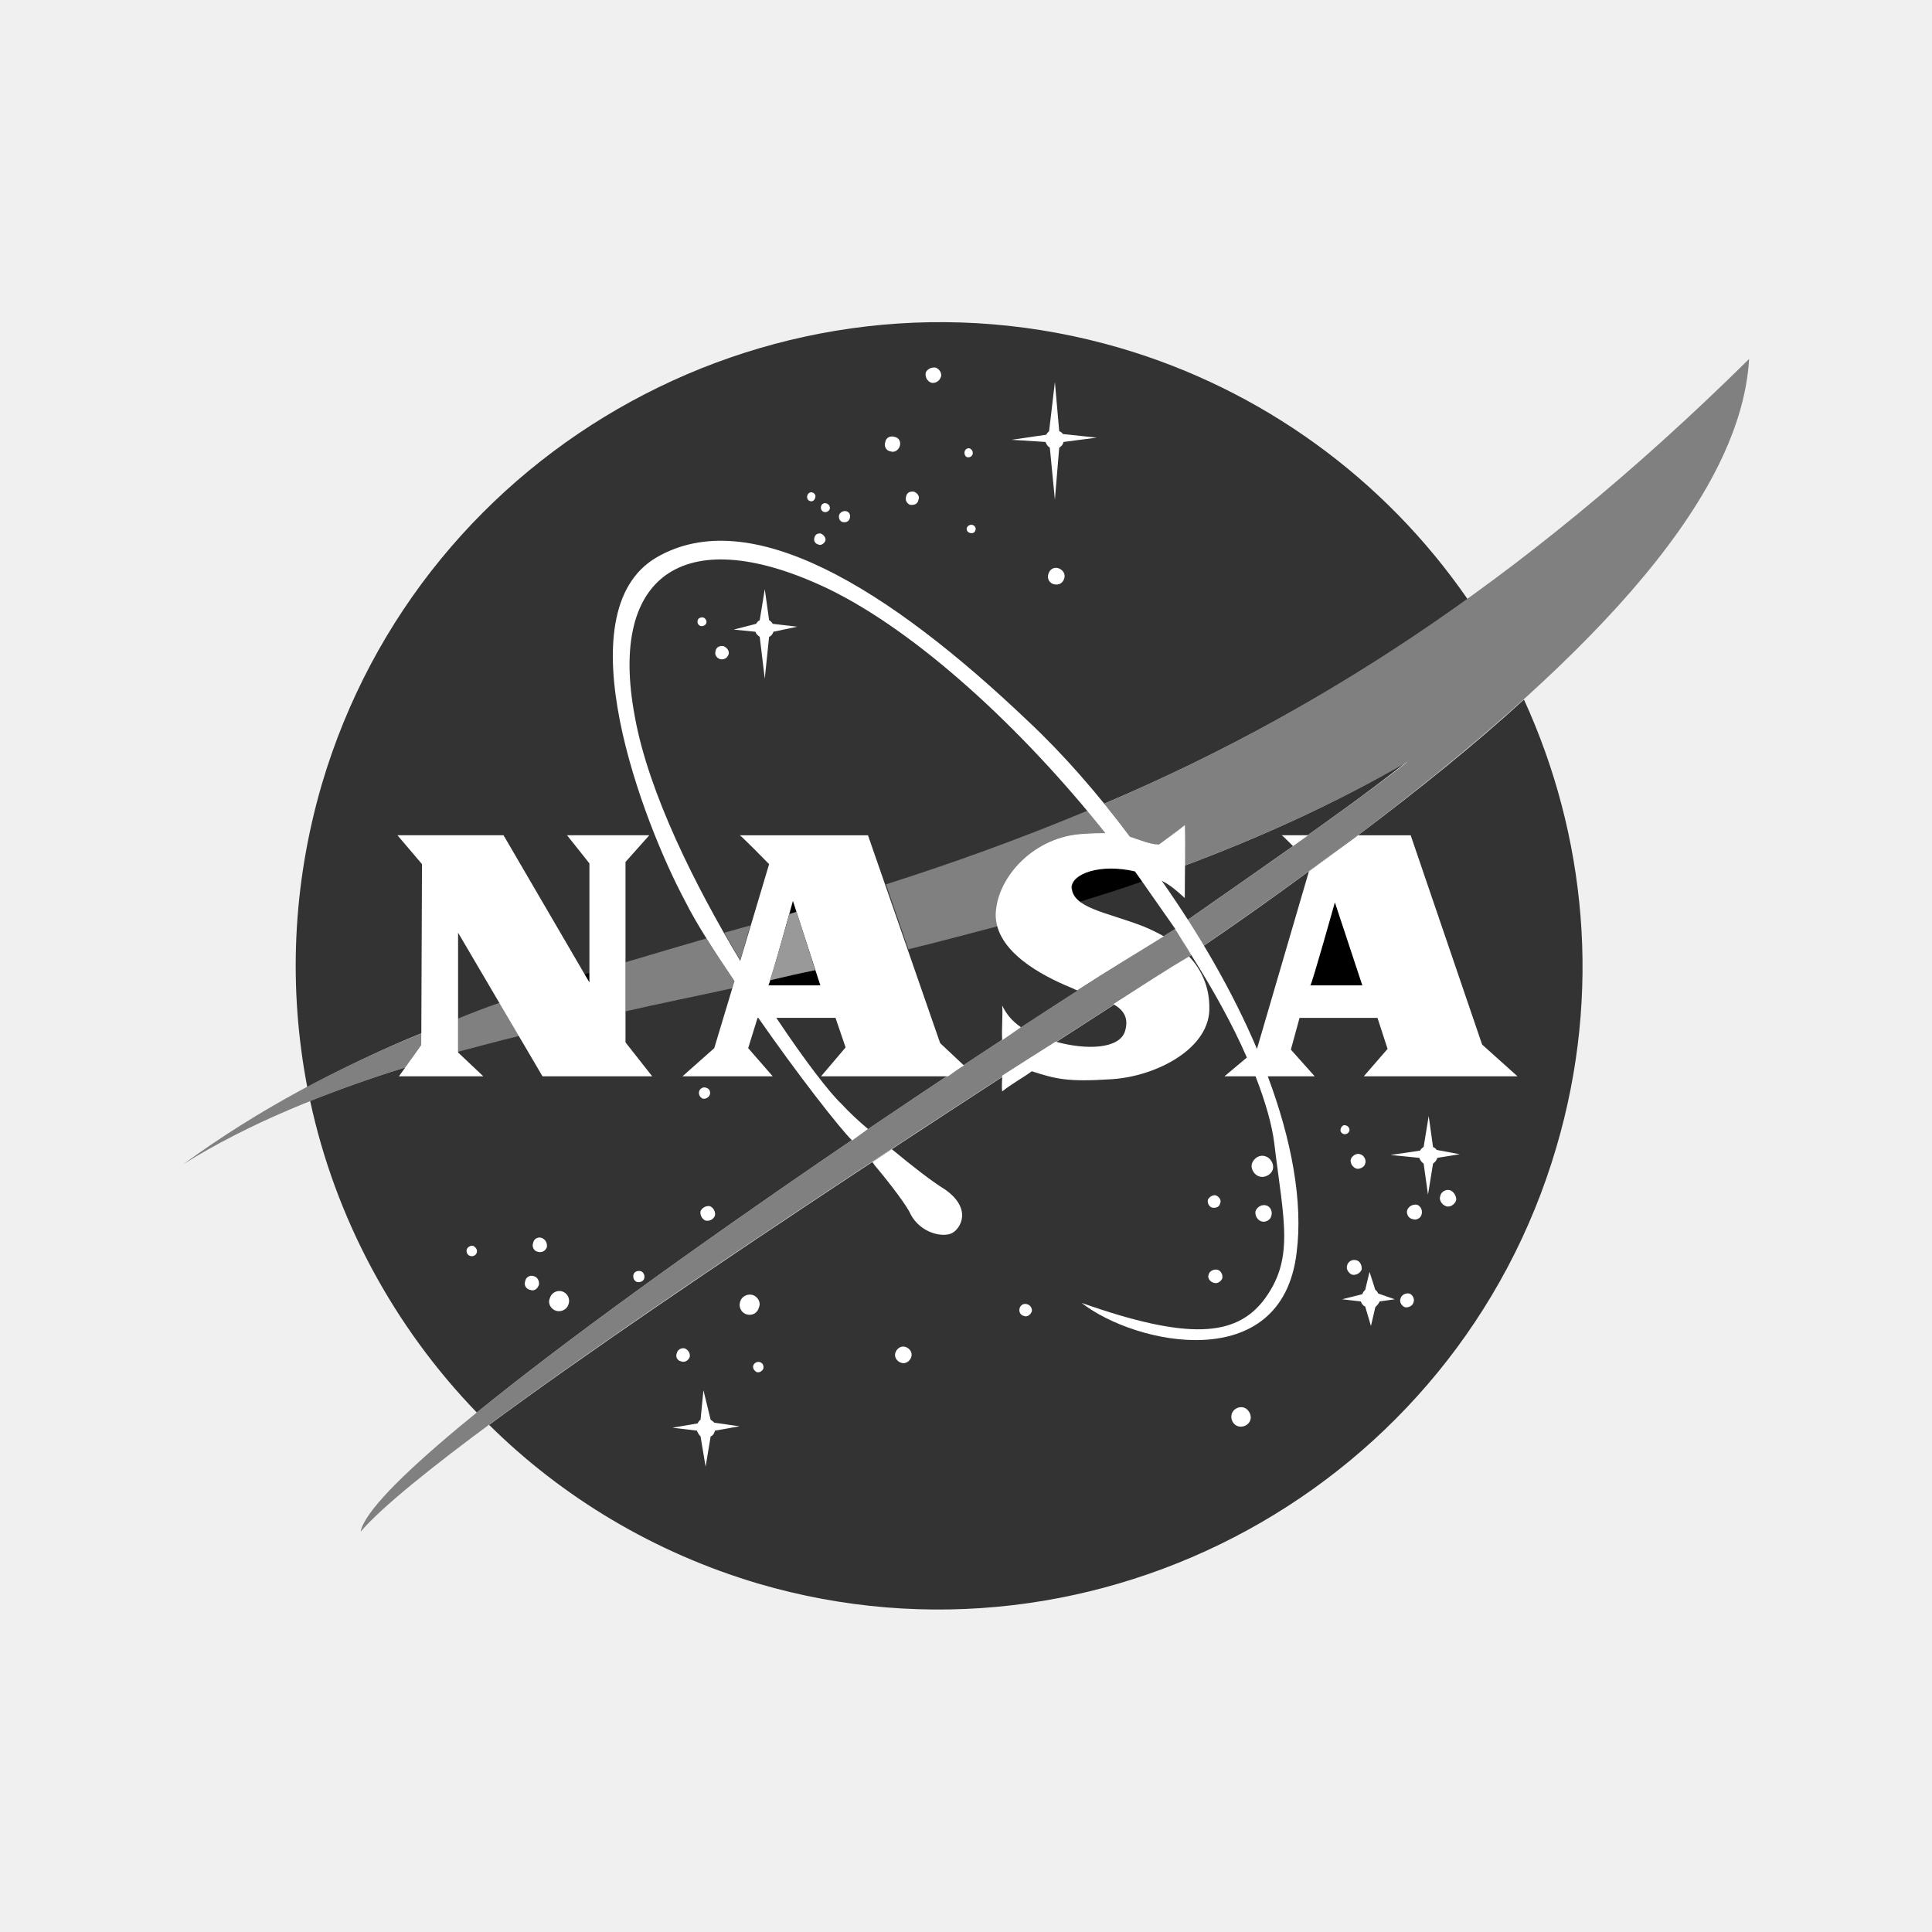
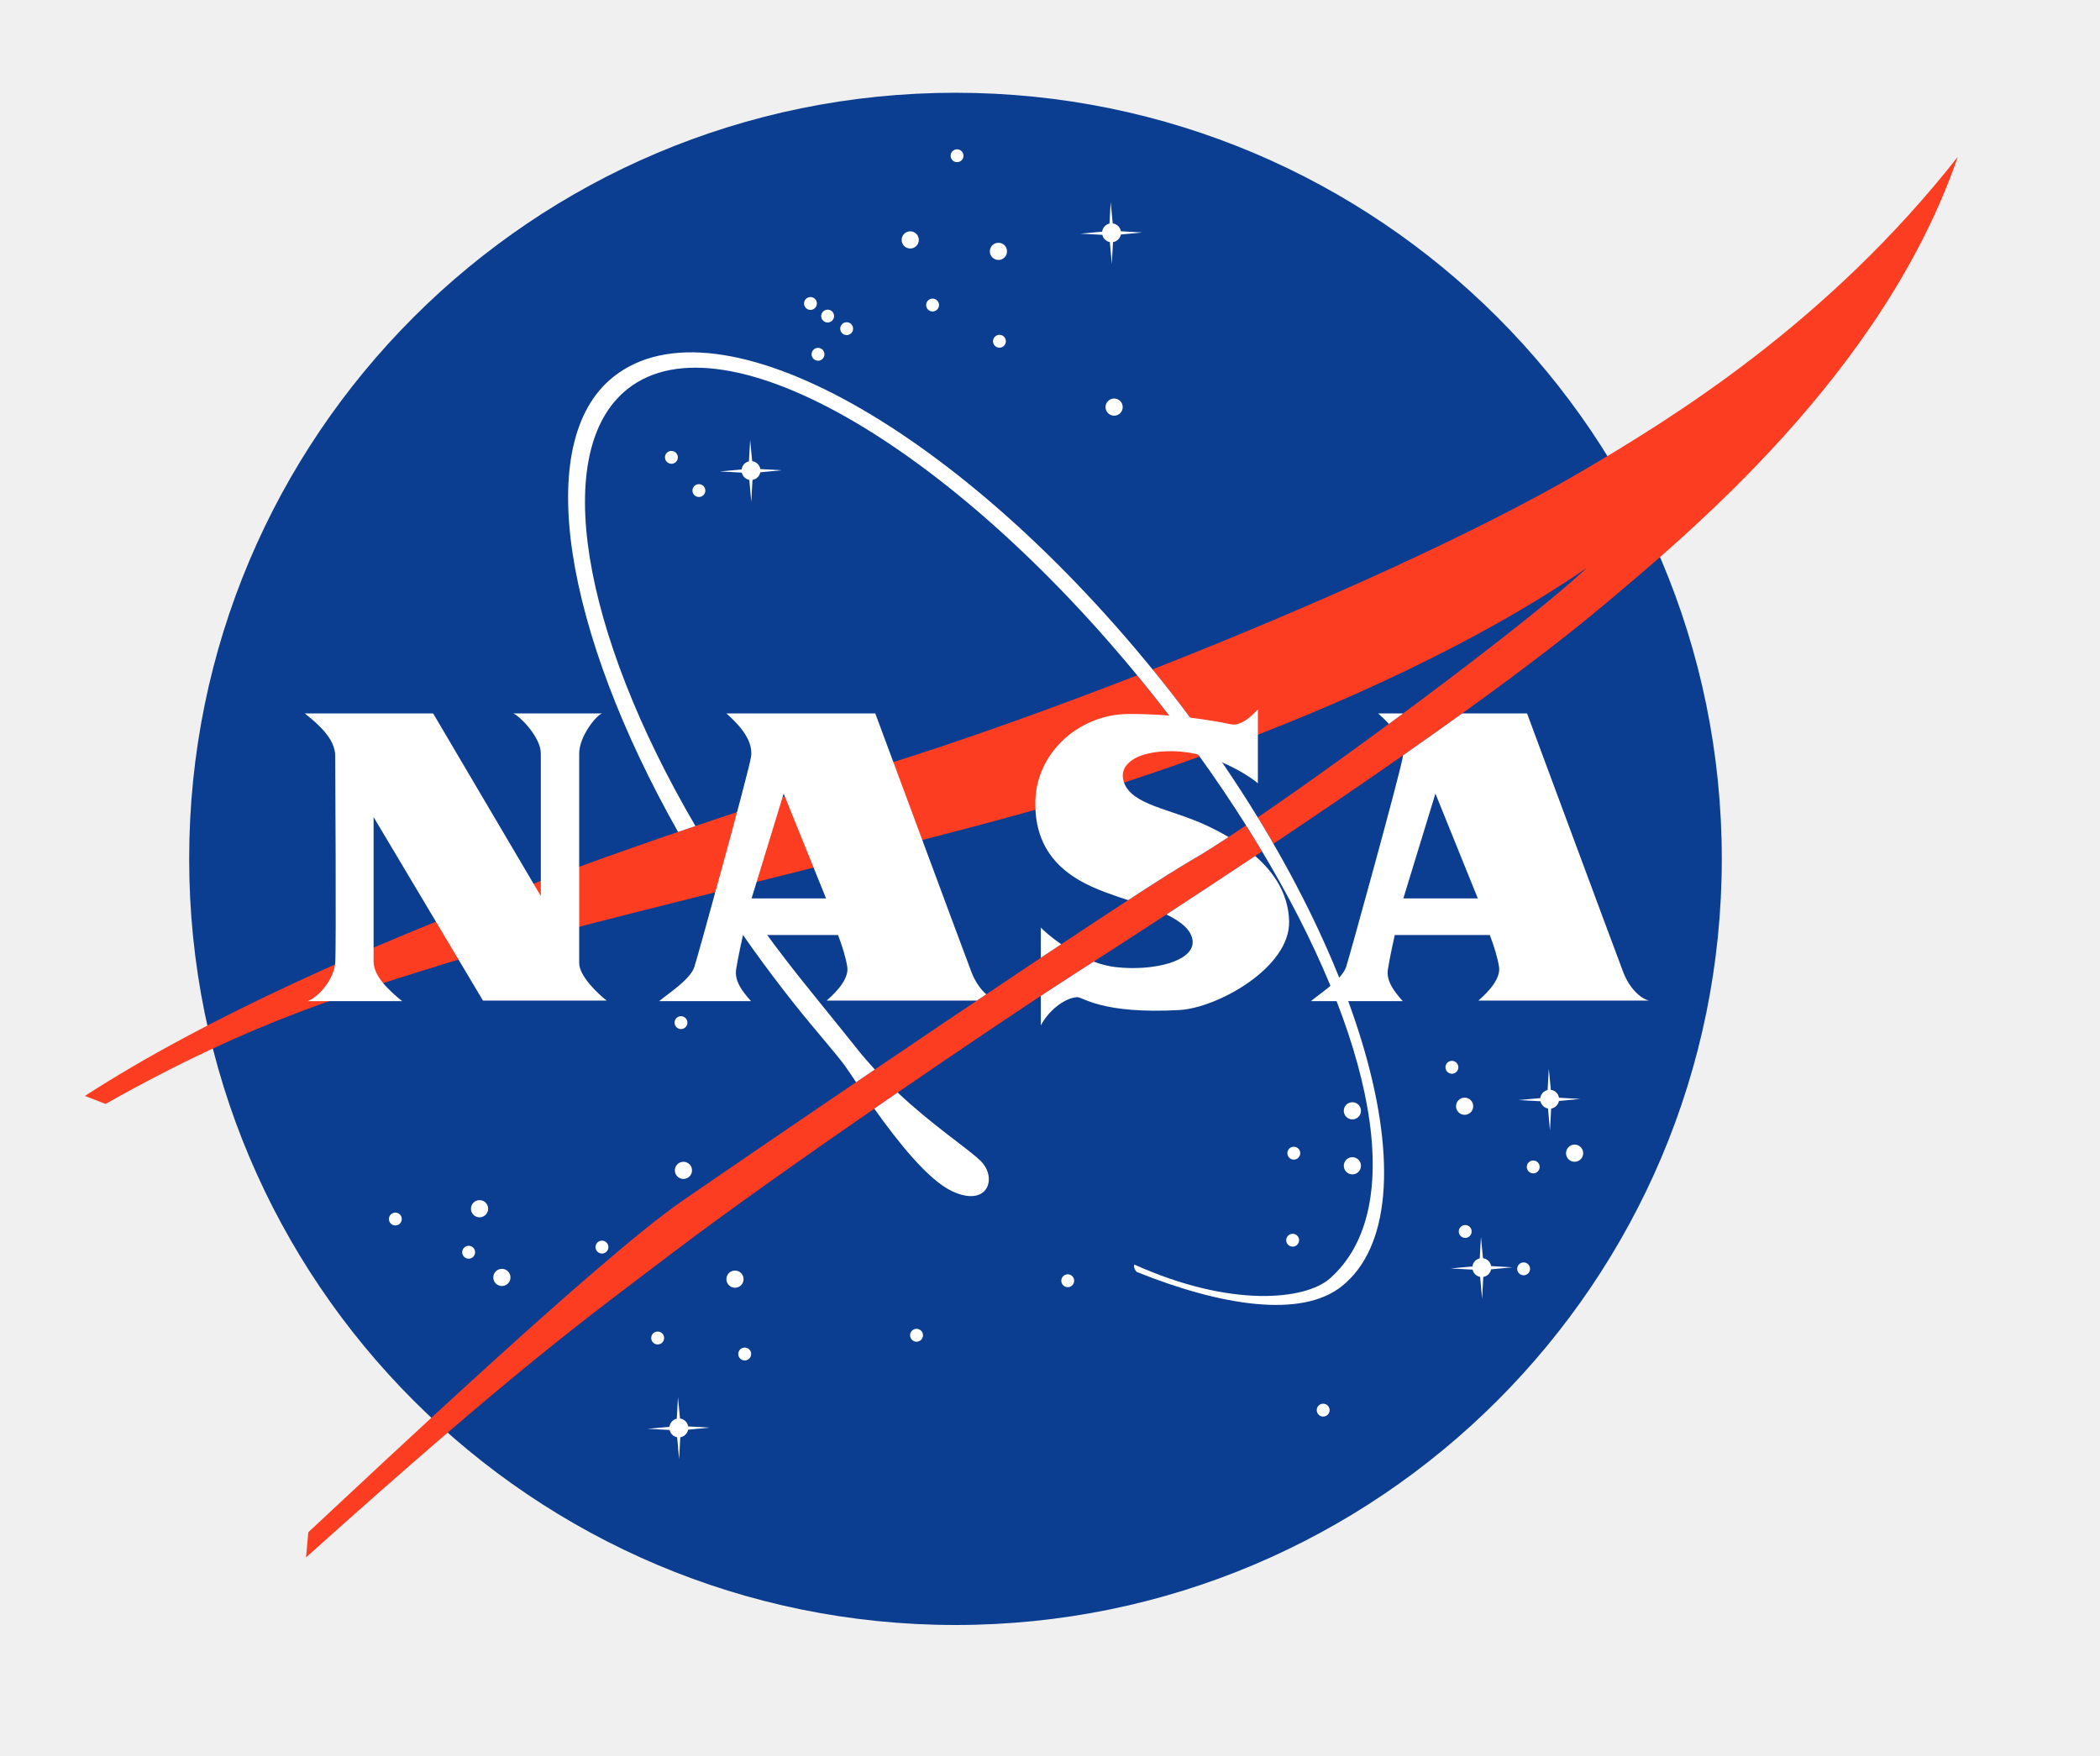
- <svg xmlns="http://www.w3.org/2000/svg" width="2500" height="2500" viewBox="0 0 192.756 192.756" version="1.1" id="svg5845">
-   <defs id="defs5849" />
-   <g fill-rule="evenodd" clip-rule="evenodd" id="g5843">
-     <path opacity="0" fill="#fff" d="M0 0h192.756v192.756H0V0z" id="path5819" />
-     <path d="M117.27 92.694c.432.432.936 1.8 1.584 2.592-15.84 10.151-50.615 32.544-70.055 46.872 7.272 7.199 16.416 12.744 26.856 15.84 33.912 9.936 69.695-9.648 79.631-43.561 4.537-15.408 2.953-31.103-3.238-44.639-4.896 4.464-10.514 9-16.561 13.536-.217.072-.359.216-.576.36-4.752 3.6-9.721 7.2-14.904 10.728-.504-.864-1.08-1.728-1.584-2.592 3.6-2.52 7.129-4.968 10.584-7.416l.145-.144c3.959-2.808 7.775-5.544 11.303-8.352-7.199 4.248-14.76 7.632-22.248 10.439-.07-1.368.072-2.736 0-4.032-.791.648-1.727 1.296-2.52 1.944-1.08-.072-1.727-.504-2.879-.792-.865-1.152-1.729-2.232-2.592-3.312 11.52-4.896 23.543-11.304 36.215-20.376A64.034 64.034 0 0 0 111.8 34.732c-33.913-9.936-69.697 9.576-79.705 43.561-2.952 10.152-3.312 20.375-1.44 30.168 3.816-2.018 7.56-3.816 11.448-5.4v1.295l-1.512 2.088a126.174 126.174 0 0 0-9.648 3.385c2.521 11.736 8.353 22.535 16.632 31.104 17.711-14.4 51.407-36.935 69.695-48.239z" id="path5821" style="fill:#333333" />
-     <path d="M58.806 97.086c-.144 0-.288.072-.504.145l.504.791v-.936z" id="path5823" />
-     <path d="M49.878 100.037a73.095 73.095 0 0 0-4.176 1.584v3.312c1.944-.504 4.032-1.08 6.12-1.584l-1.944-3.312zM42.102 103.062c-8.208 3.383-16.128 7.488-23.832 13.104 6.552-4.104 14.112-7.129 22.32-9.721l1.44-2.16.072-1.223zM110.215 80.167c.863 1.08 1.727 2.231 2.52 3.312 1.225.36 1.871.72 2.951.792.793-.648 1.729-1.296 2.52-1.944.072 1.368-.07 2.736 0 4.032 7.488-2.808 15.049-6.191 22.248-10.368-3.527 2.736-7.344 5.472-11.303 8.28l-.145.144c-3.455 2.448-6.984 4.896-10.584 7.416.504.864 1.08 1.728 1.584 2.592 5.111-3.528 10.152-7.128 14.904-10.728.217-.144.359-.288.576-.36 21.455-16.272 38.16-32.76 39.023-47.521-23.4 23.112-44.568 35.928-64.294 44.353zM73.062 98.598l.216-.719c-1.008-1.513-1.944-2.881-2.808-4.249-2.736.792-5.4 1.584-8.064 2.375v4.896c3.456-.792 7.056-1.51 10.656-2.303zM117.197 92.694c.504.504 1.008 1.8 1.656 2.592-20.951 13.392-74.591 47.88-82.872 57.528 1.441-7.56 56.161-44.568 81.216-60.12zM72.27 93.054c.504.936 1.08 1.872 1.584 2.736l1.008-3.456c-.864.216-1.728.504-2.592.72zM99.559 92.406c-.145-.36-.145-.792-.145-1.224.072-3.744 3.816-7.776 8.713-7.992.863-.072 1.584-.072 2.23-.072-.576-.792-1.223-1.512-1.871-2.232-6.912 2.88-13.536 5.256-20.088 7.344l2.232 6.48c2.952-.72 5.904-1.512 8.929-2.304z" fill="#adacac" id="path5825" style="fill:#808080" />
-     <path d="M113.959 87.942a5.527 5.527 0 0 0-.793-1.008c-3.385-.792-6.191.216-6.191 1.584 0 .648.287 1.08.791 1.44 2.088-.648 4.175-1.296 6.193-2.016z" id="path5827" />
-     <path d="M130.518 83.334l-1.512 1.08c-.648-.648-1.152-1.152-1.152-1.08h2.664zM101.861 102.486c-.646.432-1.223.863-1.871 1.295-.072-1.15.072-2.303 0-3.455.432.863.936 1.512 1.871 2.16zM87.03 115.949l1.944-1.295c2.088 1.729 4.032 3.24 5.328 4.031 2.735 1.945 1.512 3.889.72 4.32-.864.504-3.168.072-4.176-1.871-.288-.721-2.016-3.025-3.6-4.896a1 1 0 0 0-.216-.289zM111.078 100.182c2.809-1.799 5.328-3.455 7.561-4.751 1.223 1.296 2.016 3.023 2.016 5.041.145 4.104-5.256 6.912-9.721 7.199-4.391.287-5.543 0-7.992-.791-.863.646-2.088 1.295-2.951 2.016-.072-.504 0-1.08 0-1.584a585.07 585.07 0 0 1 5.328-3.385c3.096.863 6.336.721 6.912-1.008.431-1.368-.145-2.161-1.153-2.737z" fill="#fff" id="path5829" style="fill:#ffffff" />
-     <path d="M118.854 95.286c2.232 3.528 4.176 7.056 5.545 10.224l-2.232 1.873h3.096c1.008 2.592 1.656 4.895 1.873 6.695.936 7.775 2.088 11.592-1.152 15.768-2.736 3.385-7.271 3.961-18.072.145 5.328 4.176 20.016 7.344 21.455-5.041.648-5.039-.504-11.23-2.879-17.566h4.68l-2.377-2.664.865-3.168h7.775l1.008 3.096-2.375 2.736H151.4l-3.529-3.168-7.127-20.88h-5.256a801.603 801.603 0 0 0-4.896 3.6l-5.184 17.712c-2.447-5.76-5.76-11.448-9.504-16.776.863.432 1.512 1.008 2.303 1.728 0-2.376.072-4.896 0-7.272-.791.648-1.727 1.296-2.592 1.944-1.008-.072-1.727-.432-2.879-.792-3.168-4.248-6.625-8.208-10.08-11.448-14.114-13.466-27.865-21.818-37.154-16.418-9.36 5.472-1.368 26.424 2.88 34.344 1.152 2.304 2.952 5.04 4.896 7.92l-2.016 6.695-3.168 2.809h9l-2.448-2.809.936-3.023h.072c3.96 5.688 8.064 10.943 9.36 12.238.504-.359 1.08-.791 1.584-1.15-.936-.793-1.872-1.656-2.664-2.521-1.152-1.08-3.6-4.248-6.48-8.566h5.904l1.008 2.951-2.448 2.881H94.59c.504-.361 1.08-.793 1.584-1.08l-2.376-2.232-7.2-20.736H73.782c-.072-.216 2.952 2.88 2.952 2.88l-2.88 9.648c-4.536-7.56-9.144-16.776-10.512-24.336-2.736-14.472 5.256-19.512 19.368-12.744 8.712 4.248 19.079 13.68 27.575 24.336-.574 0-1.295 0-2.158.072-4.896.216-8.641 4.248-8.785 7.992-.072 3.744 4.68 6.191 7.488 7.343.217.072.432.217.648.289 3.096-2.016 5.975-3.744 8.639-5.4-.646-.36-1.367-.72-2.088-1.008-3.744-1.44-6.982-1.8-7.127-3.888.072-1.368 2.879-2.376 6.336-1.584l4.031 5.76 1.585 2.591z" fill="#fff" id="path5831" style="fill:#ffffff" />
-     <path fill="#fff" d="M39.654 83.334h10.584l8.568 14.687V86.142l-2.232-2.808h8.208l-2.376 2.664v18l2.664 3.385H54.126l-8.424-14.329v11.952l2.52 2.377h-8.424l2.232-3.098.072-18.071-2.448-2.88z" id="path5833" style="fill:#ffffff" />
-     <path d="M76.662 98.311h5.184l-2.736-8.424c0-.001-2.304 8.351-2.448 8.424z" id="path5835" />
-     <path d="M79.47 90.966a9.065 9.065 0 0 1-.72.216c-.504 1.872-1.512 5.328-1.944 6.625 1.512-.361 3.096-.721 4.536-1.008l-1.872-5.833z" fill="#adacac" id="path5837" style="fill:#999999" />
-     <path d="M130.734 98.311h5.184l-2.736-8.28c0-.001-2.303 8.207-2.448 8.28z" id="path5839" />
-     <path d="M93.366 36.678c.36.144.648.576.504.936-.144.432-.576.648-.936.576-.432-.144-.648-.576-.576-1.008.144-.36.576-.576 1.008-.504zM75.078 129.197c.504.145.864.721.648 1.225-.144.576-.648.863-1.224.721a.994.994 0 0 1-.648-1.297c.144-.504.72-.791 1.224-.649zM56.07 128.838a.994.994 0 0 1 .648 1.297c-.144.504-.72.791-1.224.646-.504-.143-.864-.719-.648-1.223a.986.986 0 0 1 1.224-.72zM70.83 120.342c.36.145.576.576.504.936-.145.361-.504.576-.937.504-.36-.143-.576-.576-.504-.936.145-.36.577-.576.937-.504zM63.918 126.822c.288.072.432.432.36.719-.072.289-.432.434-.72.361s-.432-.432-.36-.721c.072-.286.36-.431.72-.359zM68.31 134.525c.36.145.576.504.504.865-.144.359-.504.576-.864.432a.577.577 0 0 1-.432-.793c.072-.359.432-.576.792-.504zM75.798 135.895c.288.072.432.359.36.646-.072.217-.36.434-.648.361-.288-.145-.432-.432-.36-.648.072-.287.432-.432.648-.359zM121.303 119.262c.359.145.576.504.432.793-.072.359-.432.504-.793.432-.287-.072-.504-.432-.432-.793.144-.288.504-.505.793-.432zM121.445 126.678c.361.072.576.504.504.863-.143.361-.576.576-.863.434-.359-.072-.648-.504-.504-.793.072-.36.504-.577.863-.504zM126.342 120.27c.359.072.648.576.504 1.008-.072.434-.576.721-1.008.576-.432-.143-.648-.648-.576-1.008.144-.432.648-.721 1.08-.576zM126.27 115.373c.504.145.865.793.721 1.297s-.793.863-1.297.721c-.576-.145-.936-.793-.791-1.297.214-.576.79-.936 1.367-.721zM135.701 115.158c.361.072.648.576.504.936-.07.359-.574.576-.863.504-.432-.145-.648-.576-.576-.936.144-.359.576-.648.935-.504zM141.391 120.197c.359.145.576.576.432 1.008-.072.289-.504.576-.863.434-.434-.072-.648-.504-.576-.865.141-.432.575-.649 1.007-.577zM135.342 125.742c.359.072.576.576.504.936-.145.359-.576.576-.936.504-.359-.145-.648-.576-.504-.936.073-.359.504-.648.936-.504zM140.598 129.055c.289.07.576.504.432.863-.07.359-.504.576-.863.504-.359-.145-.576-.576-.432-.863.072-.362.503-.577.863-.504zM144.701 118.758c.361.145.648.648.576 1.008-.143.432-.646.721-1.008.576-.432-.145-.719-.648-.576-1.008.073-.432.577-.721 1.008-.576zM134.262 112.277c.289.072.432.361.359.576-.07.217-.359.361-.574.289-.217-.072-.361-.289-.289-.504.072-.288.289-.433.504-.361zM124.109 140.43c.432.145.793.721.648 1.225s-.721.791-1.225.648c-.504-.145-.791-.721-.646-1.225.143-.504.719-.793 1.223-.648zM70.47 108.533c.288.072.432.361.36.648-.072.289-.432.504-.72.432-.288-.143-.432-.432-.36-.719.072-.289.432-.503.72-.361zM53.262 127.326c.36.072.576.504.504.863-.144.432-.504.648-.864.504a.639.639 0 0 1-.504-.863.64.64 0 0 1 .864-.504zM54.054 123.51c.36.145.576.504.504.936-.144.361-.504.576-.936.434-.36-.072-.576-.506-.432-.865a.639.639 0 0 1 .864-.505zM47.214 124.303c.288.143.432.432.36.646-.072.289-.36.434-.648.361s-.432-.361-.36-.648c.072-.217.36-.432.648-.359zM89.262 43.59c.432.072.648.504.504.936-.144.433-.576.648-.936.504-.432-.072-.648-.504-.504-.936.072-.432.504-.648.936-.504zM96.75 44.742c.216.072.359.36.287.576-.071.216-.287.36-.575.288-.144-.072-.288-.288-.216-.576.072-.216.288-.36.504-.288zM97.037 52.375c.217.072.361.288.289.504-.072.288-.289.36-.576.288-.216-.072-.36-.288-.288-.504.072-.217.36-.361.575-.288zM81.054 49.134c.216.072.36.288.288.504-.072.288-.288.432-.504.36-.288-.072-.36-.36-.288-.576.072-.216.288-.36.504-.288zM82.422 50.214c.288.072.432.36.36.576-.072.216-.36.359-.576.288-.216-.072-.36-.288-.288-.576.072-.216.288-.36.504-.288zM70.11 61.59c.288.072.432.36.36.576-.072.216-.36.359-.576.288-.216-.072-.36-.288-.288-.576.072-.216.288-.288.504-.288zM84.438 51.006c.288.072.432.36.36.648-.072.36-.36.504-.72.432-.288-.072-.432-.36-.36-.72.144-.288.432-.432.72-.36zM81.918 53.238c.288.144.504.432.432.72-.144.288-.432.504-.72.36-.288-.072-.504-.36-.36-.72.072-.288.36-.431.648-.36zM91.206 49.062c.36.144.576.504.432.792-.072.432-.432.576-.864.504-.288-.144-.504-.432-.36-.864.072-.36.432-.504.792-.432zM72.198 64.47c.36.144.576.504.504.792-.144.432-.504.576-.864.504-.36-.144-.576-.432-.432-.864.072-.36.432-.504.792-.432zM105.605 56.694c.432.144.721.576.576 1.008-.145.504-.576.72-1.08.576a.778.778 0 0 1-.504-1.008c.145-.504.577-.72 1.008-.576zM104.67 43.014l.576-4.896.432 4.896c.145.072.289.144.359.288l3.385.36-3.312.432c-.072.288-.215.432-.432.576l-.432 5.184-.504-5.184a1.124 1.124 0 0 1-.432-.576l-3.385-.216 3.457-.504c.071-.144.216-.288.288-.36zM75.798 61.878l.504-3.096.432 3.096a.862.862 0 0 1 .36.36l2.448.288-2.376.504c-.072.216-.216.432-.433.504l-.432 4.176-.504-4.176c-.216-.144-.36-.288-.432-.504l-2.16-.216 2.232-.576a.876.876 0 0 1 .361-.36zM142.037 114.438l.504-3.096.434 3.096c.143.072.287.145.359.289l2.305.432-2.232.359a1.121 1.121 0 0 1-.432.576l-.504 3.096-.434-3.096a1.13 1.13 0 0 1-.432-.576l-2.879-.287 2.951-.432a.882.882 0 0 1 .36-.361zM136.205 128.693l.434-1.799.576 1.799c.143.072.215.217.287.361l1.656.576-1.512.215c-.072.217-.289.432-.432.576l-.434 1.873-.576-1.945c-.215-.072-.359-.287-.432-.504l-1.871-.215 2.016-.506c.073-.214.145-.286.288-.431zM69.894 141.654l.288-2.953.72 2.953c.144.072.288.215.36.287l2.52.361-2.448.432c-.072.287-.216.504-.432.576l-.504 3.023-.504-3.023a1.584 1.584 0 0 1-.36-.576l-2.448-.289 2.52-.432c.072-.144.144-.286.288-.359zM90.342 134.383c.432.143.72.574.576 1.008-.145.432-.576.719-1.008.576-.432-.145-.72-.576-.576-1.01.144-.432.576-.719 1.008-.574zM102.51 130.135c.289.07.504.432.432.719-.143.361-.504.576-.791.432-.361-.07-.504-.432-.432-.719a.573.573 0 0 1 .791-.432z" fill="#fff" id="path5841" style="fill:#ffffff" />
+ <svg xmlns="http://www.w3.org/2000/svg" height="92" viewBox="0 0 110 92" width="110">
+   <circle cx="50.049" cy="45" fill="#0b3d91" r="40.14" />
+   <g fill="#fff">
+     <circle cx="47.679" cy="12.57" r=".45" />
+     <circle cx="52.299" cy="13.17" r=".45" />
+     <circle cx="58.359" cy="21.33" r=".45" />
+     <circle cx="25.119" cy="63.33" r=".45" />
+     <circle cx="26.289" cy="66.93" r=".45" />
+     <circle cx="20.709" cy="63.87" r=".337" />
+     <circle cx="39.009" cy="70.942" r=".338" />
+     <circle cx="67.711" cy="64.98" r=".337" />
+     <circle cx="76.052" cy="55.92" r=".338" />
+     <circle cx="35.169" cy="23.962" r=".337" />
+     <circle cx="44.349" cy="17.22" r=".337" />
+     <circle cx="43.352" cy="16.56" r=".337" />
+     <circle cx="42.452" cy="15.9" r=".337" />
+     <circle cx="36.609" cy="25.703" r=".337" />
+     <circle cx="50.131" cy="8.16" r=".337" />
+     <circle cx="52.352" cy="17.88" r=".337" />
+     <circle cx="48.849" cy="15.982" r=".337" />
+     <circle cx="42.849" cy="18.563" r=".337" />
+     <circle cx="69.309" cy="73.883" r=".337" />
+     <circle cx="24.549" cy="65.61" r=".338" />
+     <circle cx="48.009" cy="69.96" r=".338" />
+     <circle cx="31.531" cy="65.34" r=".338" />
+     <circle cx="34.449" cy="70.103" r=".338" />
+     <circle cx="55.929" cy="67.103" r=".337" />
+     <circle cx="67.771" cy="60.42" r=".337" />
+     <circle cx="76.749" cy="64.522" r=".337" />
+     <circle cx="79.809" cy="66.48" r=".337" />
+     <circle cx="80.312" cy="61.14" r=".337" />
+     <circle cx="35.671" cy="53.58" r=".337" />
+     <circle cx="35.799" cy="61.32" r=".45" />
+     <circle cx="38.499" cy="67.02" r=".45" />
+     <circle cx="70.839" cy="61.08" r=".45" />
+     <circle cx="82.479" cy="60.42" r=".45" />
+     <circle cx="76.719" cy="57.96" r=".45" />
+     <circle cx="70.839" cy="58.2" r=".45" />
+     <path d="M58.71 12.288l1.119-.107-1.117-.063c-.035-.216-.208-.385-.426-.413l-.107-1.114-.064 1.123c-.202.045-.357.214-.382.424l-1.144.104 1.152.062c.042.193.198.344.394.38l.104 1.148.061-1.146C58.507 12.651 58.671 12.492 58.71 12.288z" />
+     <path d="M39.824 24.746l1.119-.107-1.117-.063c-.034-.216-.208-.385-.426-.413l-.107-1.114-.063 1.123c-.203.045-.358.214-.383.424l-1.144.104 1.152.062c.042.193.198.344.394.38l.104 1.148.062-1.146C39.622 25.11 39.786 24.95 39.824 24.746z" />
+     <path d="M81.659 57.684l1.119-.107-1.117-.063c-.034-.216-.208-.385-.426-.413l-.107-1.114-.063 1.123c-.202.045-.357.214-.382.424l-1.144.104 1.152.062c.042.193.198.344.394.38l.104 1.148.062-1.146C81.456 58.048 81.62 57.889 81.659 57.684z" />
+     <path d="M36.044 74.906l1.119-.107-1.117-.063c-.035-.216-.208-.385-.426-.413l-.107-1.113-.063 1.122c-.203.045-.358.214-.383.424l-1.144.104 1.152.062c.042.193.198.345.394.38l.104 1.148.062-1.146C35.841 75.27 36.006 75.11 36.044 74.906z" />
+     <path d="M78.104 66.506l1.119-.107-1.117-.063c-.034-.216-.208-.385-.426-.413l-.107-1.114-.063 1.122c-.202.045-.357.214-.382.424l-1.144.104 1.152.062c.042.193.198.344.394.38l.104 1.148.062-1.146C77.901 66.87 78.066 66.71 78.104 66.506z" />
+     <path d="M59.568 35.385c-4.667 1.814-9.219 3.433-13.06 4.635-7.805 2.444-29.16 9.06-42.06 17.4l1.08.42c7.86-4.44 12.969-5.835 17.88-7.38 5.34-1.68 22.603-5.72 30.42-7.92 2.641-.743 5.734-1.716 9.01-2.9-.762-1.063-1.566-2.129-2.412-3.193C60.143 36.088 59.856 35.734 59.568 35.385zM65.27 43.244c-1.13.763-2.077 1.372-2.74 1.756-3.84 2.22-22.561 15-26.82 17.94s-16.08 14.1-19.56 17.34l-.12 1.319c11.22-10.08 14.74-12.566 19.2-15.959 5.52-4.2 16.939-11.97 20.82-14.46 3.71-2.38 7.056-4.569 10.059-6.572-.049-.082-.098-.164-.147-.247C65.736 43.99 65.505 43.618 65.27 43.244zM82.809 24.72c-5.466 3.204-14.081 7.071-22.439 10.352.2.245.399.492.597.741.934 1.176 1.815 2.36 2.644 3.545 6.57-2.42 13.779-5.668 19.499-9.599-2.725 2.582-11.734 9.315-17.227 13.068.283.461.557.922.822 1.381 8.322-5.569 13.922-9.668 17.185-12.409 4.5-3.78 14.76-12.24 18.66-23.58C95.709 16.92 87.621 21.899 82.809 24.72z" fill="#fc3d21" />
+     <path d="M44.884 54.939c-.885-1.114-2.109-2.606-3.028-3.763-1.229-1.547-2.366-3.11-3.408-4.671-.34.085-.679.17-1.018.255 1.258 1.963 2.655 3.923 4.177 5.839 1.112 1.4 2.123 2.527 2.641 3.228.105.142.313.456.594.874.324-.22.651-.442.981-.666C45.504 55.688 45.189 55.323 44.884 54.939zM51.344 60.803c-.727-.688-2.49-1.837-4.325-3.561-.405.278-.814.56-1.224.844 1.185 1.67 2.799 3.721 4.063 4.319C51.762 63.307 52.275 61.685 51.344 60.803zM60.967 35.813c-10.492-13.206-23.309-20.461-28.835-16.07-4.292 3.41-2.53 13.376 3.386 23.845.306-.105.609-.208.909-.31-5.971-10.2-7.605-19.679-3.557-22.896 5.087-4.042 17.37 3.241 27.558 16.064 2.109 2.654 3.963 5.318 5.533 7.915 6.012 9.95 7.857 18.948 3.703 22.621-1.271 1.124-5.155 1.565-10.243-.725-.071.089.043.33.132.389 4.392 1.766 8.599 2.439 10.723.752C75.38 63.342 71.459 49.019 60.967 35.813z" />
+     <path d="M15.969 37.38h6.72l5.64 9.57c0 0 0-6.93 0-7.47 0-.84-1.065-1.935-1.44-2.1.45 0 4.38 0 4.65 0-.285.075-1.2 1.185-1.2 2.1 0 .45 0 10.5 0 10.98 0 .675.975 1.605 1.44 1.965h-6.48l-5.73-9.615c0 0 0 7.17 0 7.56 0 .75.735 1.47 1.5 2.085h-4.95c.705-.3 1.38-1.245 1.44-1.995s0-10.425 0-10.845C17.559 38.7 16.674 37.95 15.969 37.38z" />
+     <path d="M77.439 52.425h8.94c-.495-.12-1.05-.705-1.35-1.485-.3-.78-5.04-13.56-5.04-13.56H76.59c-.964.694-1.997 1.426-3.1 2.197-.003.028-.006.056-.011.083-.148.9-2.808 10.534-2.97 11.01-.225.66-1.38 1.395-1.845 1.785h4.815c-.48-.54-.87-1.065-.78-1.665.09-.6.36-1.8.36-1.8h4.98c.225.6.393 1.139.48 1.65C78.624 51.255 77.994 51.945 77.439 52.425zM73.509 47.07l1.68-5.49 2.22 5.49H73.509zM72.752 37.928c.247-.182.495-.365.742-.548h-1.305C72.319 37.5 72.534 37.689 72.752 37.928z" />
+     <path d="M38.559 50.79c.09-.6.36-1.8.36-1.8h4.98c.225.6.393 1.139.48 1.65.105.615-.525 1.305-1.08 1.785h7.871c.164-.11.327-.22.49-.329-.305-.27-.586-.675-.771-1.156-.3-.78-5.04-13.56-5.04-13.56h-7.8c.375.345 1.455 1.275 1.29 2.28-.147.9-2.808 10.534-2.97 11.01-.225.66-1.38 1.395-1.845 1.785h4.815C38.859 51.915 38.469 51.39 38.559 50.79zM41.049 41.58l2.22 5.49h-3.9L41.049 41.58z" />
+     <path d="M65.748 44.848c-1.468.978-3.017 1.999-4.649 3.065.732.355 1.315.801 1.371 1.377.104 1.082-2.07 1.605-4.035 1.38-.393-.045-.779-.148-1.147-.286-.408.263-.82.528-1.238.796-.425.273-.941.609-1.53.997v1.553c.39-.765 1.243-1.45 1.905-1.485.285-.015 1.275.9 5.355.675 1.98-.109 5.805-2.22 5.745-4.65C67.489 46.834 66.739 45.714 65.748 44.848zM54.519 48.6v1.582c.361-.241.717-.478 1.066-.709C55.036 49.091 54.647 48.734 54.519 48.6zM64.353 43.855c-.38-.225-.765-.422-1.134-.596-1.92-.9-3.93-1.065-4.35-2.28-.296-.857.54-1.65 2.58-1.62 2.04.03 3.93 1.245 4.44 1.68v-3.87c-.15.15-.808.905-1.41.78-1.155-.24-3.12-.553-5.37-.54-2.58.015-4.8 2.009-4.875 4.53-.105 3.525 2.715 4.485 4.305 5.04.164.057.351.118.554.183 1.525-.992 2.731-1.756 3.437-2.163C63.004 44.726 63.625 44.334 64.353 43.855z" />
  </g>
</svg>
